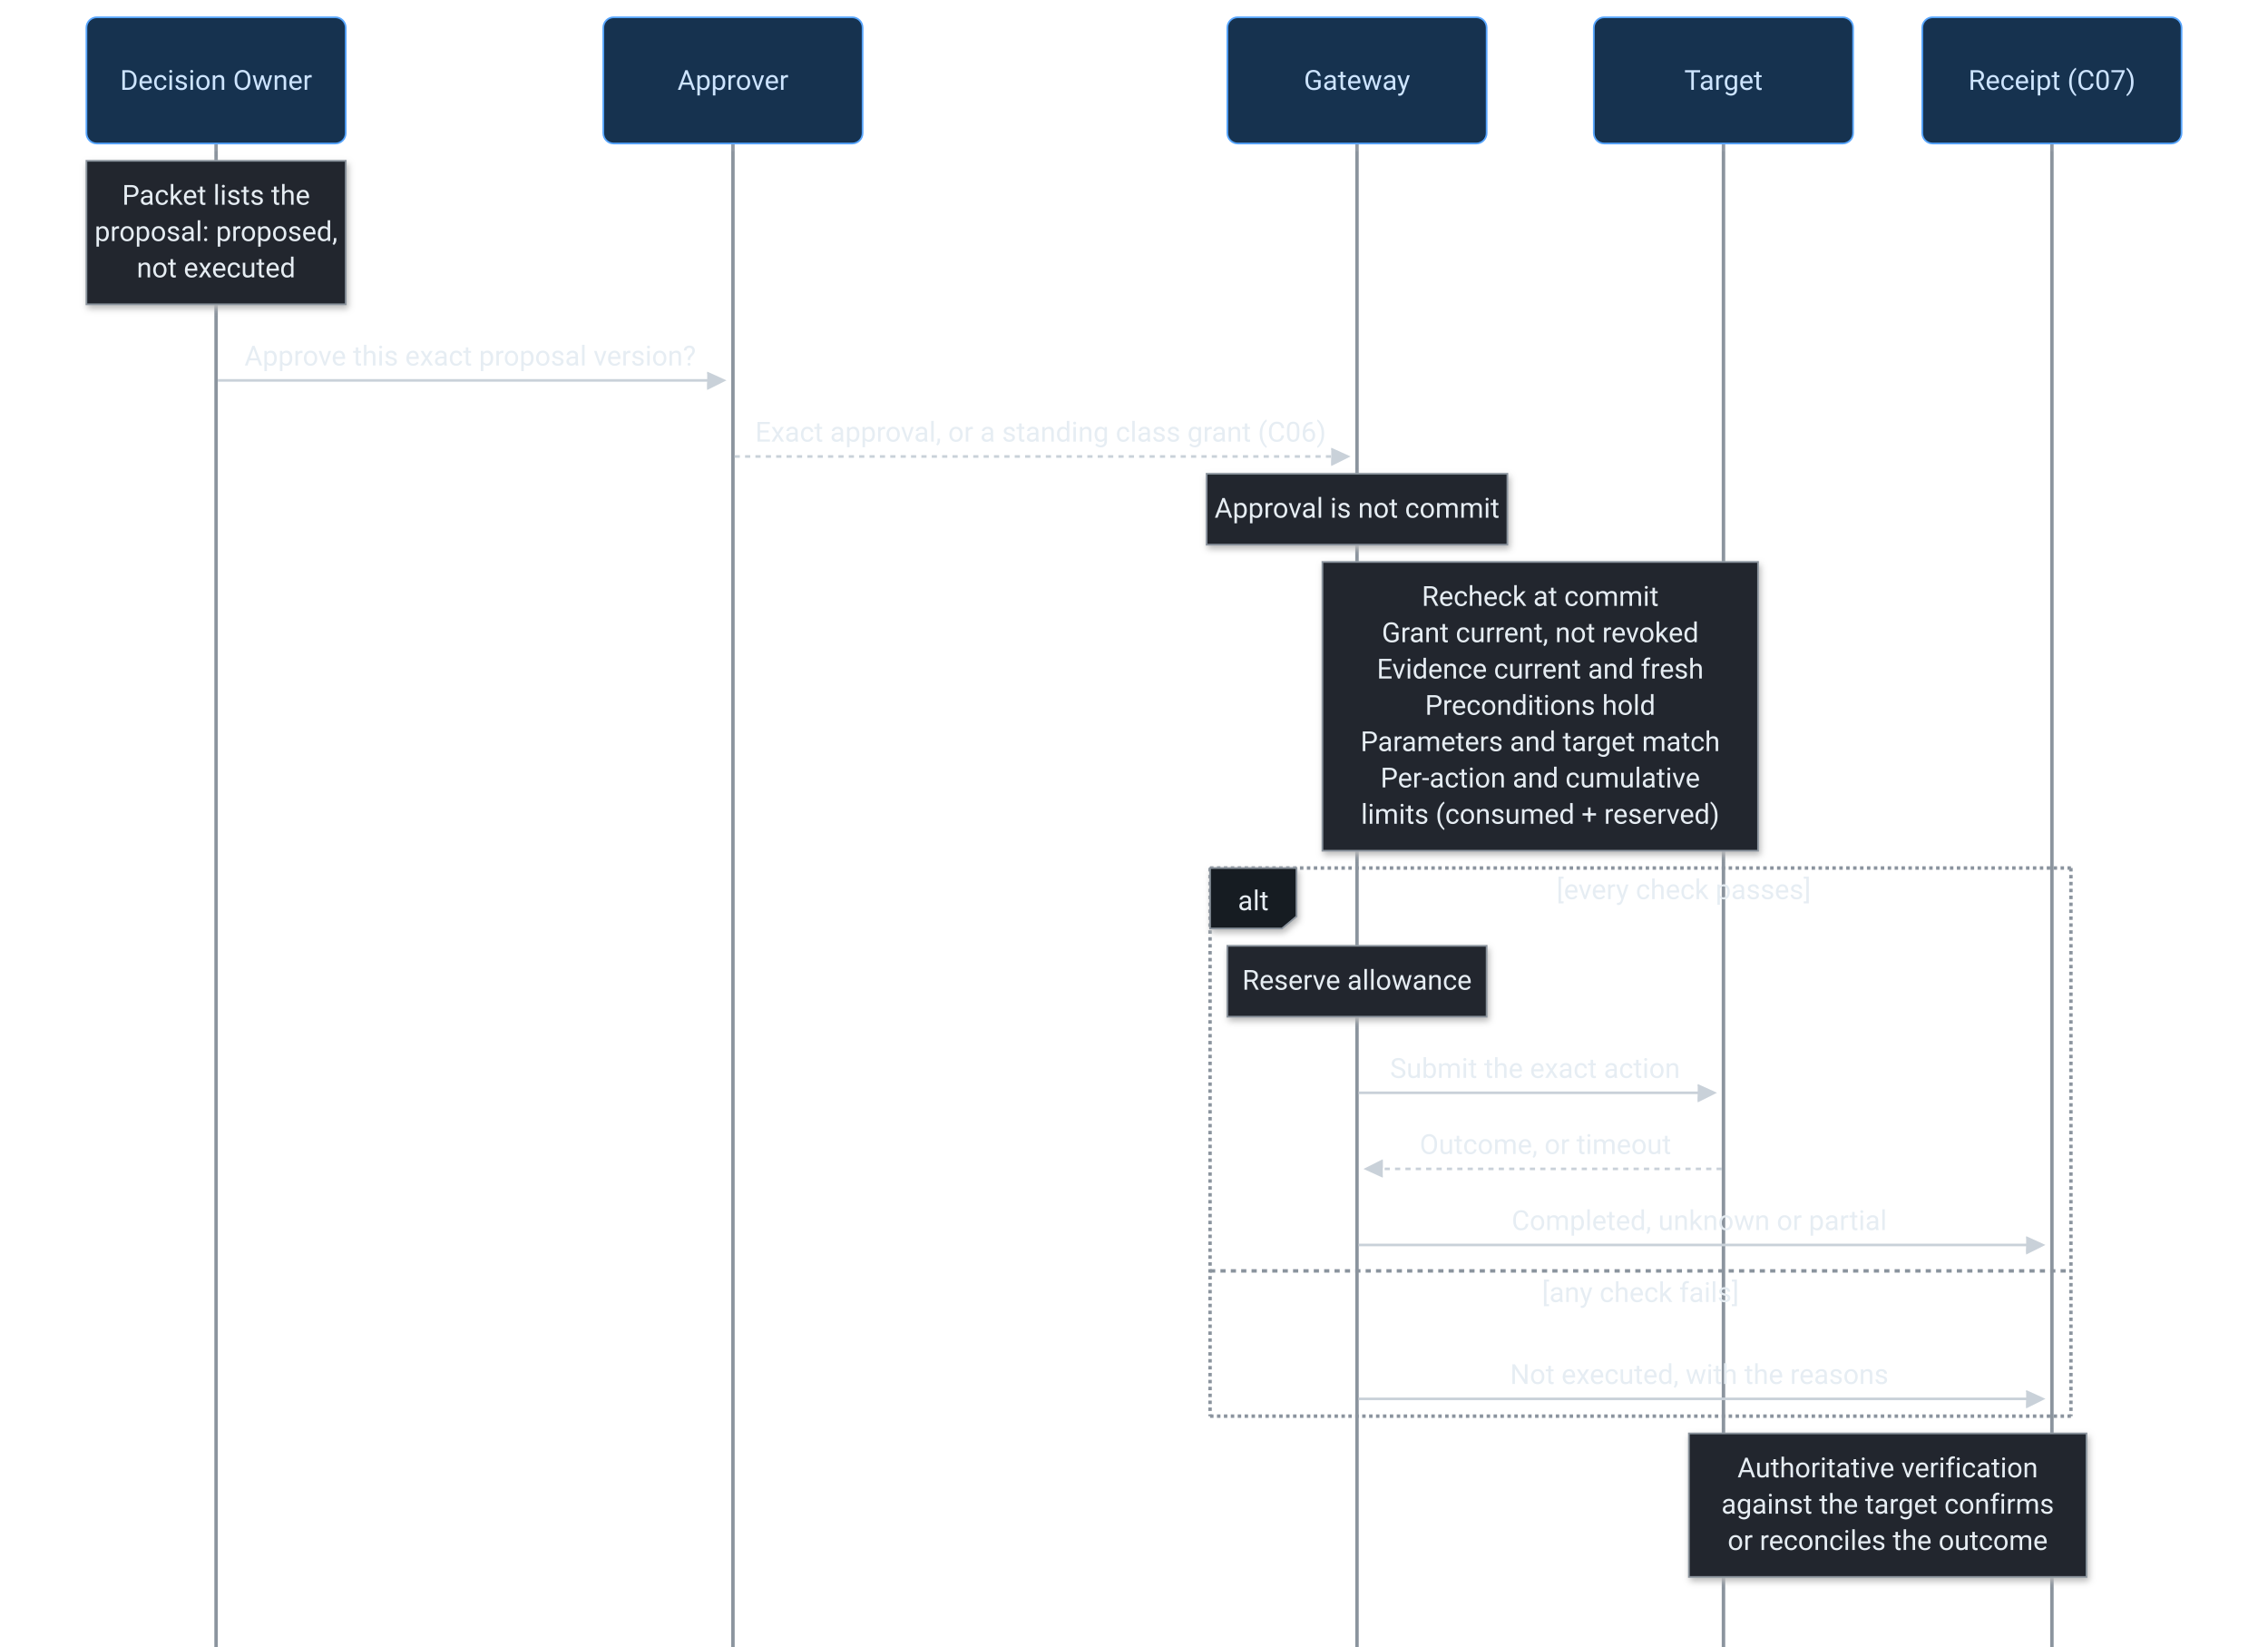
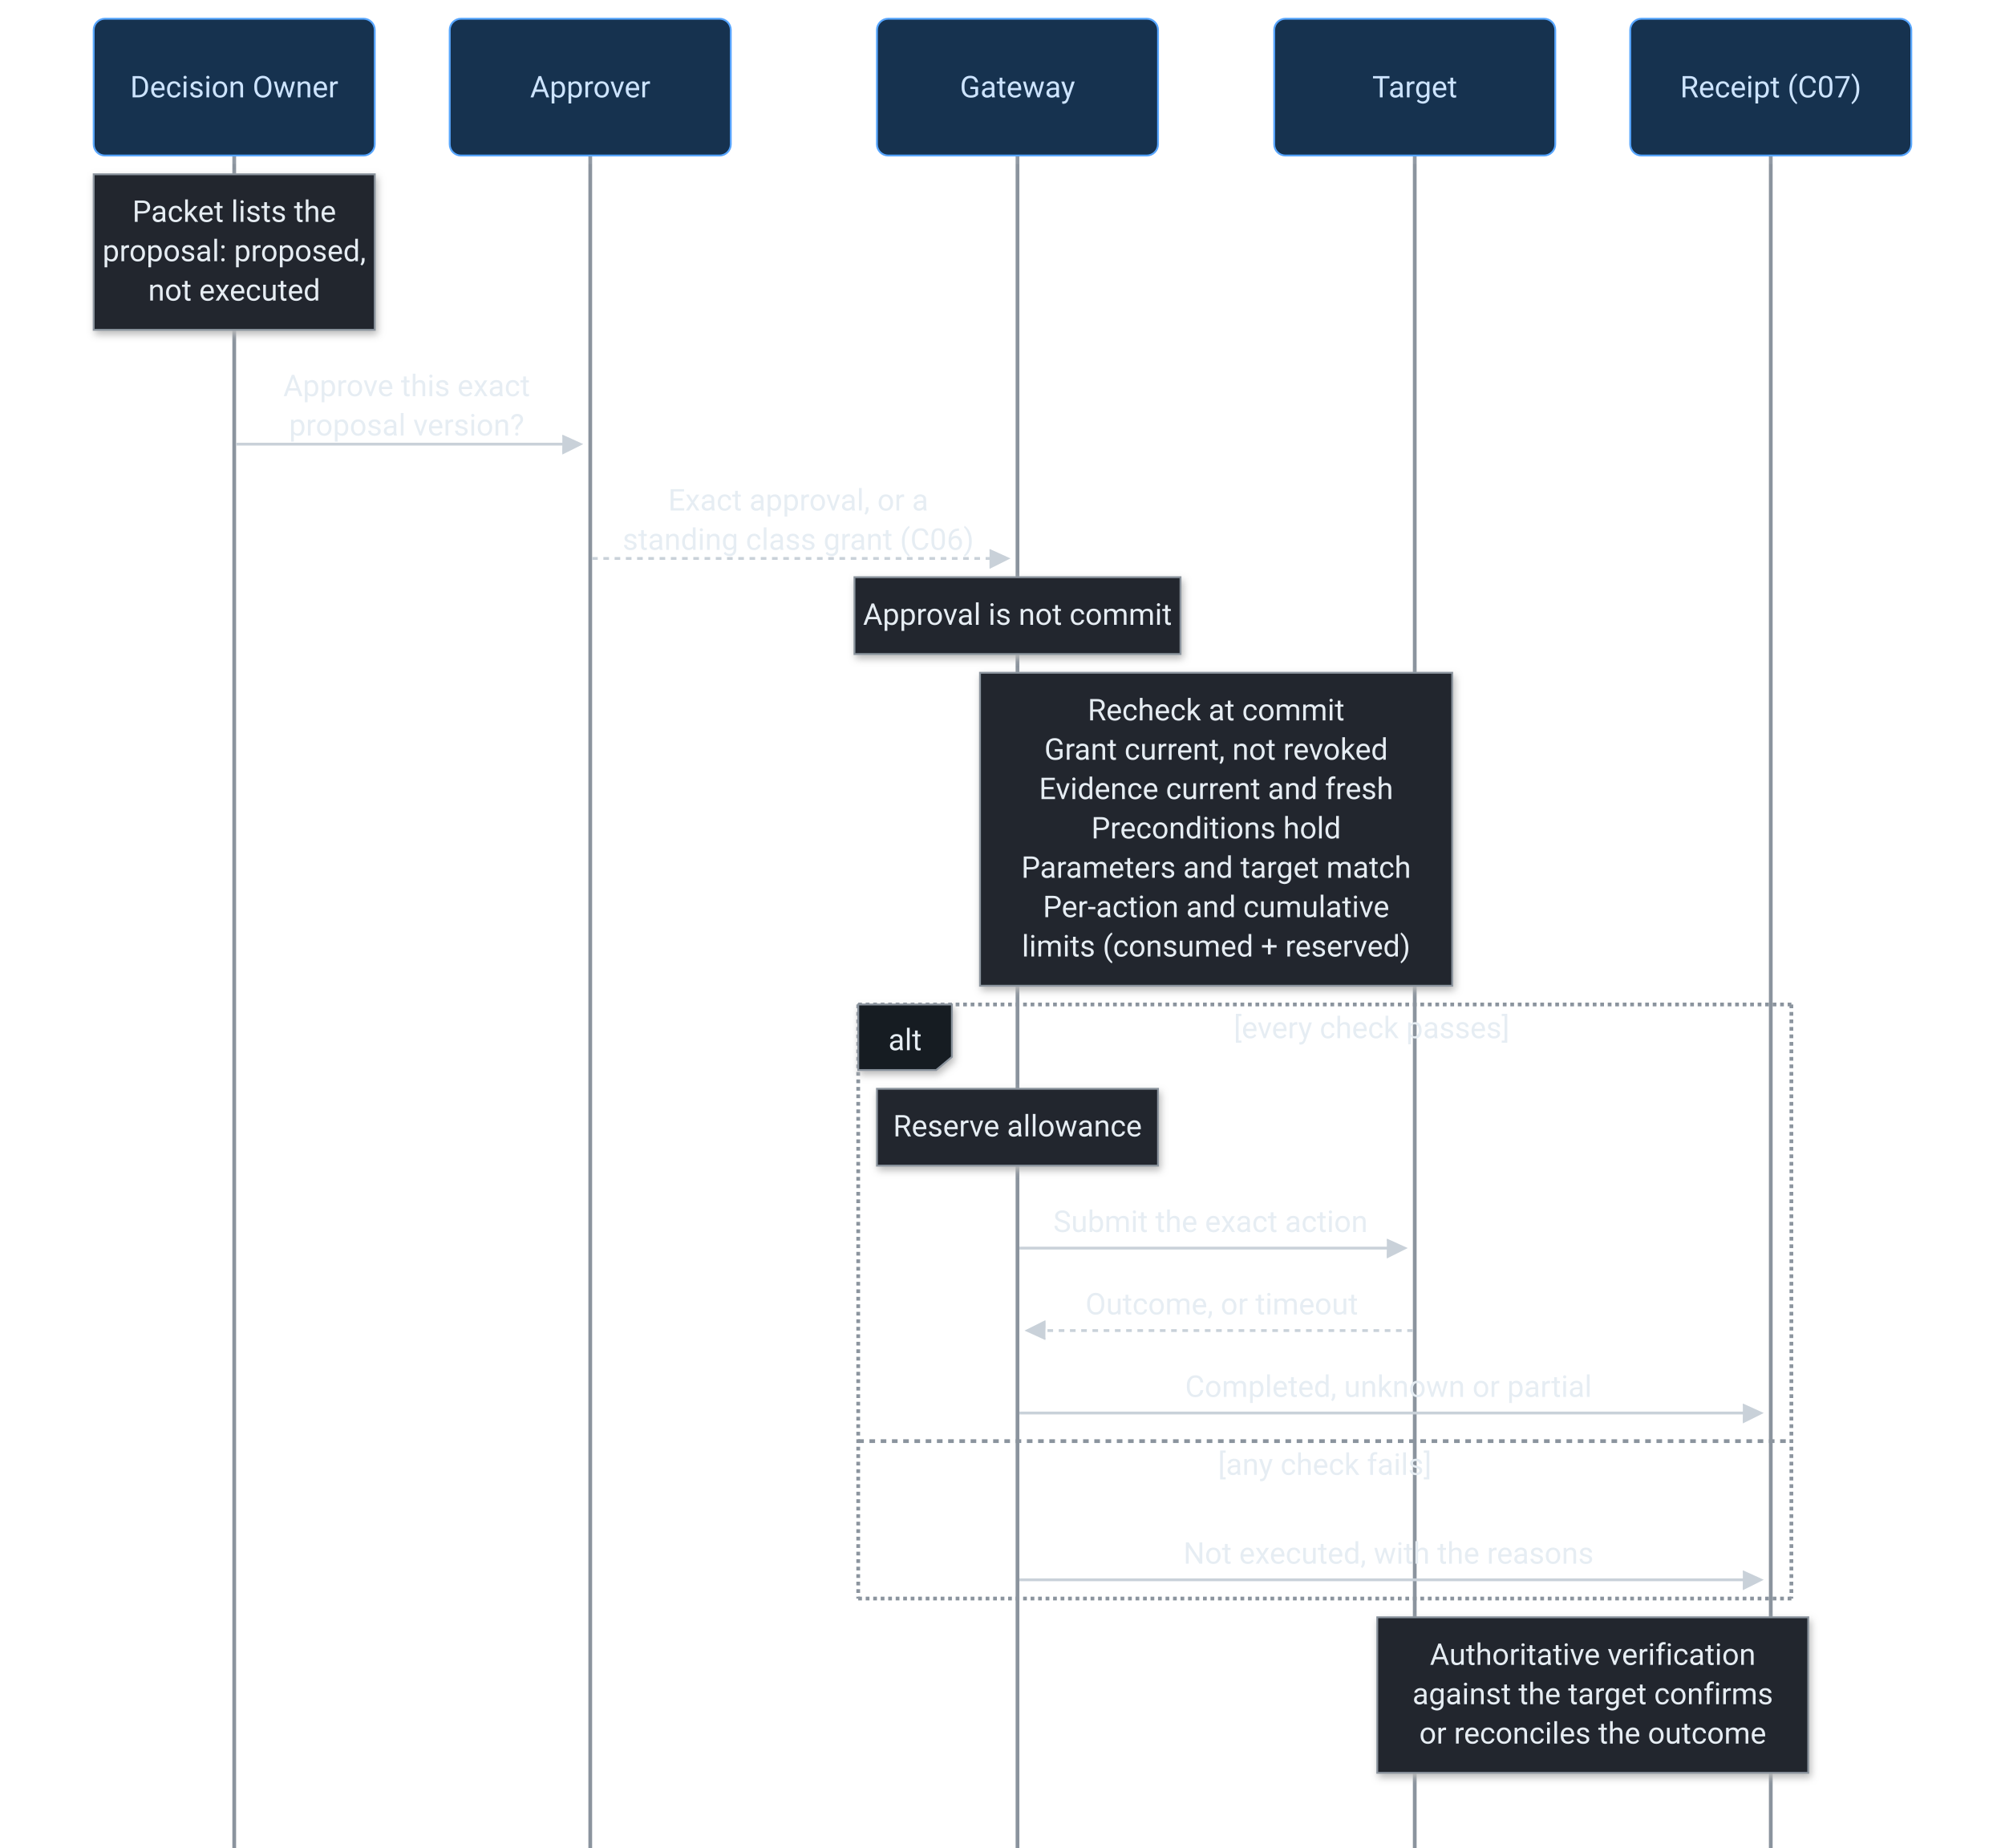
- <svg xmlns="http://www.w3.org/2000/svg" id="my-svg" width="100%" style="max-width: 1312px; background-color: rgb(13, 17, 23);" viewBox="-50 -10 1312 952" role="graphics-document document" aria-roledescription="sequence" aria-describedby="chart-desc-my-svg" aria-labelledby="chart-title-my-svg">
+ <svg xmlns="http://www.w3.org/2000/svg" id="my-svg" width="100%" style="max-width: 1070px; background-color: rgb(13, 17, 23);" viewBox="-50 -10 1070 986" role="graphics-document document" aria-roledescription="sequence" aria-describedby="chart-desc-my-svg" aria-labelledby="chart-title-my-svg">
  <g>
-     <line id="actor4" x1="1137" y1="73" x2="1137" y2="2000" class="actor-line 200" stroke-width="0.5px" stroke="#999" name="X" data-et="life-line" data-id="X" />
+     <line id="actor4" x1="895" y1="73" x2="895" y2="2000" class="actor-line 200" stroke-width="0.5px" stroke="#999" name="X" data-et="life-line" data-id="X" />
    <g id="root-4" data-look="neo" data-et="participant" data-type="participant" data-id="X">
-       <rect x="1062" y="0" fill="#eaeaea" stroke="#666" width="150" height="73" name="X" rx="6" ry="6" class="actor actor-top" data-look="neo" filter="url(#my-svg-drop-shadow)" />
-       <text x="1137" y="36.5" dominant-baseline="central" alignment-baseline="central" class="actor actor-box" style="text-anchor: middle; font-size: 16px; font-weight: 400;">
-         <tspan x="1137" dy="0">Receipt (C07)</tspan>
+       <rect x="820" y="0" fill="#eaeaea" stroke="#666" width="150" height="73" name="X" rx="6" ry="6" class="actor actor-top" data-look="neo" filter="url(#my-svg-drop-shadow)" />
+       <text x="895" y="36.5" dominant-baseline="central" alignment-baseline="central" class="actor actor-box" style="text-anchor: middle; font-size: 16px; font-weight: 400;">
+         <tspan x="895" dy="0">Receipt (C07)</tspan>
      </text>
    </g>
  </g>
  <g>
-     <line id="actor3" x1="947" y1="73" x2="947" y2="2000" class="actor-line 200" stroke-width="0.5px" stroke="#999" name="T" data-et="life-line" data-id="T" />
+     <line id="actor3" x1="705" y1="73" x2="705" y2="2000" class="actor-line 200" stroke-width="0.5px" stroke="#999" name="T" data-et="life-line" data-id="T" />
    <g id="root-3" data-look="neo" data-et="participant" data-type="participant" data-id="T">
-       <rect x="872" y="0" fill="#eaeaea" stroke="#666" width="150" height="73" name="T" rx="6" ry="6" class="actor actor-top" data-look="neo" filter="url(#my-svg-drop-shadow)" />
-       <text x="947" y="36.5" dominant-baseline="central" alignment-baseline="central" class="actor actor-box" style="text-anchor: middle; font-size: 16px; font-weight: 400;">
-         <tspan x="947" dy="0">Target</tspan>
+       <rect x="630" y="0" fill="#eaeaea" stroke="#666" width="150" height="73" name="T" rx="6" ry="6" class="actor actor-top" data-look="neo" filter="url(#my-svg-drop-shadow)" />
+       <text x="705" y="36.5" dominant-baseline="central" alignment-baseline="central" class="actor actor-box" style="text-anchor: middle; font-size: 16px; font-weight: 400;">
+         <tspan x="705" dy="0">Target</tspan>
      </text>
    </g>
  </g>
  <g>
-     <line id="actor2" x1="735" y1="73" x2="735" y2="2000" class="actor-line 200" stroke-width="0.5px" stroke="#999" name="G" data-et="life-line" data-id="G" />
+     <line id="actor2" x1="493" y1="73" x2="493" y2="2000" class="actor-line 200" stroke-width="0.5px" stroke="#999" name="G" data-et="life-line" data-id="G" />
    <g id="root-2" data-look="neo" data-et="participant" data-type="participant" data-id="G">
-       <rect x="660" y="0" fill="#eaeaea" stroke="#666" width="150" height="73" name="G" rx="6" ry="6" class="actor actor-top" data-look="neo" filter="url(#my-svg-drop-shadow)" />
-       <text x="735" y="36.5" dominant-baseline="central" alignment-baseline="central" class="actor actor-box" style="text-anchor: middle; font-size: 16px; font-weight: 400;">
-         <tspan x="735" dy="0">Gateway</tspan>
+       <rect x="418" y="0" fill="#eaeaea" stroke="#666" width="150" height="73" name="G" rx="6" ry="6" class="actor actor-top" data-look="neo" filter="url(#my-svg-drop-shadow)" />
+       <text x="493" y="36.5" dominant-baseline="central" alignment-baseline="central" class="actor actor-box" style="text-anchor: middle; font-size: 16px; font-weight: 400;">
+         <tspan x="493" dy="0">Gateway</tspan>
      </text>
    </g>
  </g>
  <g>
-     <line id="actor1" x1="374" y1="73" x2="374" y2="2000" class="actor-line 200" stroke-width="0.5px" stroke="#999" name="A" data-et="life-line" data-id="A" />
+     <line id="actor1" x1="265" y1="73" x2="265" y2="2000" class="actor-line 200" stroke-width="0.5px" stroke="#999" name="A" data-et="life-line" data-id="A" />
    <g id="root-1" data-look="neo" data-et="participant" data-type="participant" data-id="A">
-       <rect x="299" y="0" fill="#eaeaea" stroke="#666" width="150" height="73" name="A" rx="6" ry="6" class="actor actor-top" data-look="neo" filter="url(#my-svg-drop-shadow)" />
-       <text x="374" y="36.5" dominant-baseline="central" alignment-baseline="central" class="actor actor-box" style="text-anchor: middle; font-size: 16px; font-weight: 400;">
-         <tspan x="374" dy="0">Approver</tspan>
+       <rect x="190" y="0" fill="#eaeaea" stroke="#666" width="150" height="73" name="A" rx="6" ry="6" class="actor actor-top" data-look="neo" filter="url(#my-svg-drop-shadow)" />
+       <text x="265" y="36.5" dominant-baseline="central" alignment-baseline="central" class="actor actor-box" style="text-anchor: middle; font-size: 16px; font-weight: 400;">
+         <tspan x="265" dy="0">Approver</tspan>
      </text>
    </g>
  </g>
  <g>
    <line id="actor0" x1="75" y1="73" x2="75" y2="2000" class="actor-line 200" stroke-width="0.5px" stroke="#999" name="R" data-et="life-line" data-id="R" />
    <g id="root-0" data-look="neo" data-et="participant" data-type="participant" data-id="R">
      <rect x="0" y="0" fill="#eaeaea" stroke="#666" width="150" height="73" name="R" rx="6" ry="6" class="actor actor-top" data-look="neo" filter="url(#my-svg-drop-shadow)" />
      <text x="75" y="36.5" dominant-baseline="central" alignment-baseline="central" class="actor actor-box" style="text-anchor: middle; font-size: 16px; font-weight: 400;">
        <tspan x="75" dy="0">Decision Owner</tspan>
      </text>
    </g>
  </g>
  <style>#my-svg{font-family:-apple-system,'Segoe UI',Roboto,Helvetica,Arial,sans-serif;font-size:16px;fill:#E6EDF3;}@keyframes edge-animation-frame{from{stroke-dashoffset:0;}}@keyframes dash{to{stroke-dashoffset:0;}}#my-svg .edge-animation-slow{stroke-dasharray:9,5!important;stroke-dashoffset:900;animation:dash 50s linear infinite;stroke-linecap:round;}#my-svg .edge-animation-fast{stroke-dasharray:9,5!important;stroke-dashoffset:900;animation:dash 20s linear infinite;stroke-linecap:round;}#my-svg .error-icon{fill:#a44141;}#my-svg .error-text{fill:#ddd;stroke:#ddd;}#my-svg .edge-thickness-normal{stroke-width:1px;}#my-svg .edge-thickness-thick{stroke-width:3.5px;}#my-svg .edge-pattern-solid{stroke-dasharray:0;}#my-svg .edge-thickness-invisible{stroke-width:0;fill:none;}#my-svg .edge-pattern-dashed{stroke-dasharray:3;}#my-svg .edge-pattern-dotted{stroke-dasharray:2;}#my-svg .marker{fill:#8B949E;stroke:#8B949E;}#my-svg .marker.cross{stroke:#8B949E;}#my-svg svg{font-family:-apple-system,'Segoe UI',Roboto,Helvetica,Arial,sans-serif;font-size:16px;}#my-svg p{margin:0;}#my-svg .actor{stroke:#58A6FF;fill:#12304F;stroke-width:1;}#my-svg rect.actor.outer-path[data-look="neo"]{filter:drop-shadow( 1px 2px 2px rgba(185,185,185,1));}#my-svg rect.note[data-look="neo"]{stroke:#8B949E;fill:#21262D;filter:drop-shadow( 1px 2px 2px rgba(185,185,185,1));}#my-svg text.actor&gt;tspan{fill:#CDE4FF;stroke:none;}#my-svg .actor-line{stroke:#8B949E;}#my-svg .innerArc{stroke-width:1.5;stroke-dasharray:none;}#my-svg .messageLine0{stroke-width:1.5;stroke-dasharray:none;stroke:#C9D1D9;}#my-svg .messageLine1{stroke-width:1.5;stroke-dasharray:2,2;stroke:#C9D1D9;}#my-svg [id$="-arrowhead"] path{fill:#C9D1D9;stroke:#C9D1D9;}#my-svg .sequenceNumber{fill:black;}#my-svg [id$="-sequencenumber"]{fill:#C9D1D9;}#my-svg [id$="-crosshead"] path{fill:#C9D1D9;stroke:#C9D1D9;}#my-svg .messageText{fill:#E6EDF3;stroke:none;}#my-svg .labelBox{stroke:#8B949E;fill:#161B22;filter:drop-shadow( 1px 2px 2px rgba(185,185,185,1));}#my-svg .labelText,#my-svg .labelText&gt;tspan{fill:#E6EDF3;stroke:none;}#my-svg .loopText,#my-svg .loopText&gt;tspan{fill:#E6EDF3;stroke:none;}#my-svg .sectionTitle,#my-svg .sectionTitle&gt;tspan{fill:#E6EDF3;stroke:none;}#my-svg .loopLine{stroke-width:2px;stroke-dasharray:2,2;stroke:#8B949E;fill:#8B949E;}#my-svg .note{stroke:#8B949E;fill:#21262D;}#my-svg .noteText,#my-svg .noteText&gt;tspan{fill:#E6EDF3;stroke:none;}#my-svg .activation0{fill:hsl(180, 1.587%, 28.353%);stroke:#ccc;}#my-svg .activation1{fill:hsl(180, 1.587%, 28.353%);stroke:#ccc;}#my-svg .activation2{fill:hsl(180, 1.587%, 28.353%);stroke:#ccc;}#my-svg .actorPopupMenu{position:absolute;}#my-svg .actorPopupMenuPanel{position:absolute;fill:#12304F;box-shadow:0px 8px 16px 0px rgba(0,0,0,0.2);filter:drop-shadow(3px 5px 2px rgb(0 0 0 / 0.4));}#my-svg .actor-man circle,#my-svg line{fill:#12304F;stroke-width:2px;}#my-svg g rect.rect{filter:drop-shadow( 1px 2px 2px rgba(185,185,185,1));stroke:#ccc;}#my-svg .node .neo-node{stroke:#ccc;}#my-svg [data-look="neo"].node rect,#my-svg [data-look="neo"].cluster rect,#my-svg [data-look="neo"].node polygon{stroke:url(#my-svg-gradient);filter:drop-shadow( 1px 2px 2px rgba(185,185,185,1));}#my-svg [data-look="neo"].swimlane.cluster rect{filter:none;}#my-svg [data-look="neo"].node path{stroke:url(#my-svg-gradient);stroke-width:1px;}#my-svg [data-look="neo"].node .outer-path{filter:drop-shadow( 1px 2px 2px rgba(185,185,185,1));}#my-svg [data-look="neo"].node .neo-line path{stroke:#ccc;filter:none;}#my-svg [data-look="neo"].node circle{stroke:url(#my-svg-gradient);filter:drop-shadow( 1px 2px 2px rgba(185,185,185,1));}#my-svg [data-look="neo"].node circle .state-start{fill:#000000;}#my-svg [data-look="neo"].icon-shape .icon{fill:url(#my-svg-gradient);filter:drop-shadow( 1px 2px 2px rgba(185,185,185,1));}#my-svg [data-look="neo"].icon-shape .icon-neo path{stroke:url(#my-svg-gradient);filter:drop-shadow( 1px 2px 2px rgba(185,185,185,1));}#my-svg :root{--mermaid-font-family:"trebuchet ms",verdana,arial,sans-serif;}</style>
  <g />
  <defs>
    <symbol id="my-svg-computer" width="24" height="24">
      <path transform="scale(.5)" d="M2 2v13h20v-13h-20zm18 11h-16v-9h16v9zm-10.228 6l.466-1h3.524l.467 1h-4.457zm14.228 3h-24l2-6h2.104l-1.33 4h18.45l-1.297-4h2.073l2 6zm-5-10h-14v-7h14v7z" />
    </symbol>
  </defs>
  <defs>
    <symbol id="my-svg-database" fill-rule="evenodd" clip-rule="evenodd">
      <path transform="scale(.5)" d="M12.258.001l.256.004.255.005.253.008.251.01.249.012.247.015.246.016.242.019.241.02.239.023.236.024.233.027.231.028.229.031.225.032.223.034.22.036.217.038.214.04.211.041.208.043.205.045.201.046.198.048.194.05.191.051.187.053.183.054.18.056.175.057.172.059.168.06.163.061.16.063.155.064.15.066.074.033.073.033.071.034.07.034.069.035.068.035.067.035.066.035.064.036.064.036.062.036.06.036.06.037.058.037.058.037.055.038.055.038.053.038.052.038.051.039.05.039.048.039.047.039.045.04.044.04.043.04.041.04.04.041.039.041.037.041.036.041.034.041.033.042.032.042.03.042.029.042.027.042.026.043.024.043.023.043.021.043.02.043.018.044.017.043.015.044.013.044.012.044.011.045.009.044.007.045.006.045.004.045.002.045.001.045v17l-.001.045-.002.045-.004.045-.006.045-.007.045-.009.044-.011.045-.012.044-.013.044-.015.044-.017.043-.018.044-.02.043-.021.043-.023.043-.024.043-.026.043-.027.042-.029.042-.03.042-.032.042-.033.042-.034.041-.036.041-.037.041-.039.041-.04.041-.041.04-.043.04-.044.04-.045.04-.047.039-.048.039-.05.039-.051.039-.052.038-.053.038-.055.038-.055.038-.058.037-.058.037-.06.037-.06.036-.062.036-.064.036-.064.036-.066.035-.067.035-.068.035-.069.035-.07.034-.071.034-.073.033-.074.033-.15.066-.155.064-.16.063-.163.061-.168.06-.172.059-.175.057-.18.056-.183.054-.187.053-.191.051-.194.05-.198.048-.201.046-.205.045-.208.043-.211.041-.214.04-.217.038-.22.036-.223.034-.225.032-.229.031-.231.028-.233.027-.236.024-.239.023-.241.02-.242.019-.246.016-.247.015-.249.012-.251.01-.253.008-.255.005-.256.004-.258.001-.258-.001-.256-.004-.255-.005-.253-.008-.251-.01-.249-.012-.247-.015-.245-.016-.243-.019-.241-.02-.238-.023-.236-.024-.234-.027-.231-.028-.228-.031-.226-.032-.223-.034-.22-.036-.217-.038-.214-.04-.211-.041-.208-.043-.204-.045-.201-.046-.198-.048-.195-.05-.19-.051-.187-.053-.184-.054-.179-.056-.176-.057-.172-.059-.167-.06-.164-.061-.159-.063-.155-.064-.151-.066-.074-.033-.072-.033-.072-.034-.07-.034-.069-.035-.068-.035-.067-.035-.066-.035-.064-.036-.063-.036-.062-.036-.061-.036-.06-.037-.058-.037-.057-.037-.056-.038-.055-.038-.053-.038-.052-.038-.051-.039-.049-.039-.049-.039-.046-.039-.046-.04-.044-.04-.043-.04-.041-.04-.04-.041-.039-.041-.037-.041-.036-.041-.034-.041-.033-.042-.032-.042-.03-.042-.029-.042-.027-.042-.026-.043-.024-.043-.023-.043-.021-.043-.02-.043-.018-.044-.017-.043-.015-.044-.013-.044-.012-.044-.011-.045-.009-.044-.007-.045-.006-.045-.004-.045-.002-.045-.001-.045v-17l.001-.045.002-.045.004-.045.006-.045.007-.045.009-.044.011-.045.012-.044.013-.044.015-.044.017-.043.018-.044.02-.043.021-.043.023-.043.024-.043.026-.043.027-.042.029-.042.03-.042.032-.042.033-.042.034-.041.036-.041.037-.041.039-.041.04-.041.041-.04.043-.04.044-.04.046-.04.046-.039.049-.039.049-.039.051-.039.052-.038.053-.038.055-.038.056-.038.057-.037.058-.037.06-.037.061-.036.062-.036.063-.036.064-.036.066-.035.067-.035.068-.035.069-.035.07-.034.072-.034.072-.033.074-.033.151-.066.155-.064.159-.063.164-.061.167-.06.172-.059.176-.057.179-.056.184-.054.187-.053.19-.051.195-.05.198-.048.201-.046.204-.045.208-.043.211-.041.214-.04.217-.038.22-.036.223-.034.226-.032.228-.031.231-.028.234-.027.236-.024.238-.023.241-.02.243-.019.245-.016.247-.015.249-.012.251-.01.253-.008.255-.005.256-.004.258-.001.258.001zm-9.258 20.499v.01l.001.021.003.021.004.022.005.021.006.022.007.022.009.023.01.022.011.023.012.023.013.023.015.023.016.024.017.023.018.024.019.024.021.024.022.025.023.024.024.025.052.049.056.05.061.051.066.051.07.051.075.051.079.052.084.052.088.052.092.052.097.052.102.051.105.052.11.052.114.051.119.051.123.051.127.05.131.05.135.05.139.048.144.049.147.047.152.047.155.047.16.045.163.045.167.043.171.043.176.041.178.041.183.039.187.039.19.037.194.035.197.035.202.033.204.031.209.03.212.029.216.027.219.025.222.024.226.021.23.02.233.018.236.016.24.015.243.012.246.01.249.008.253.005.256.004.259.001.26-.001.257-.004.254-.005.25-.008.247-.011.244-.012.241-.014.237-.016.233-.018.231-.021.226-.021.224-.024.22-.026.216-.027.212-.028.21-.031.205-.031.202-.034.198-.034.194-.036.191-.037.187-.039.183-.04.179-.04.175-.042.172-.043.168-.044.163-.045.16-.046.155-.046.152-.047.148-.048.143-.049.139-.049.136-.05.131-.05.126-.05.123-.051.118-.052.114-.051.11-.052.106-.052.101-.052.096-.052.092-.052.088-.053.083-.051.079-.052.074-.052.07-.051.065-.051.06-.051.056-.05.051-.05.023-.024.023-.025.021-.024.02-.024.019-.024.018-.024.017-.024.015-.023.014-.024.013-.023.012-.023.01-.023.01-.022.008-.022.006-.022.006-.022.004-.022.004-.021.001-.021.001-.021v-4.127l-.077.055-.08.053-.083.054-.085.053-.087.052-.09.052-.093.051-.095.05-.097.05-.1.049-.102.049-.105.048-.106.047-.109.047-.111.046-.114.045-.115.045-.118.044-.12.043-.122.042-.124.042-.126.041-.128.04-.13.04-.132.038-.134.038-.135.037-.138.037-.139.035-.142.035-.143.034-.144.033-.147.032-.148.031-.15.03-.151.03-.153.029-.154.027-.156.027-.158.026-.159.025-.161.024-.162.023-.163.022-.165.021-.166.02-.167.019-.169.018-.169.017-.171.016-.173.015-.173.014-.175.013-.175.012-.177.011-.178.01-.179.008-.179.008-.181.006-.182.005-.182.004-.184.003-.184.002h-.37l-.184-.002-.184-.003-.182-.004-.182-.005-.181-.006-.179-.008-.179-.008-.178-.01-.176-.011-.176-.012-.175-.013-.173-.014-.172-.015-.171-.016-.17-.017-.169-.018-.167-.019-.166-.02-.165-.021-.163-.022-.162-.023-.161-.024-.159-.025-.157-.026-.156-.027-.155-.027-.153-.029-.151-.03-.15-.03-.148-.031-.146-.032-.145-.033-.143-.034-.141-.035-.14-.035-.137-.037-.136-.037-.134-.038-.132-.038-.13-.04-.128-.04-.126-.041-.124-.042-.122-.042-.12-.044-.117-.043-.116-.045-.113-.045-.112-.046-.109-.047-.106-.047-.105-.048-.102-.049-.1-.049-.097-.05-.095-.05-.093-.052-.09-.051-.087-.052-.085-.053-.083-.054-.08-.054-.077-.054v4.127zm0-5.654v.011l.001.021.003.021.004.021.005.022.006.022.007.022.009.022.01.022.011.023.012.023.013.023.015.024.016.023.017.024.018.024.019.024.021.024.022.024.023.025.024.024.052.05.056.05.061.05.066.051.07.051.075.052.079.051.084.052.088.052.092.052.097.052.102.052.105.052.11.051.114.051.119.052.123.05.127.051.131.05.135.049.139.049.144.048.147.048.152.047.155.046.16.045.163.045.167.044.171.042.176.042.178.04.183.04.187.038.19.037.194.036.197.034.202.033.204.032.209.03.212.028.216.027.219.025.222.024.226.022.23.02.233.018.236.016.24.014.243.012.246.01.249.008.253.006.256.003.259.001.26-.001.257-.003.254-.006.25-.008.247-.01.244-.012.241-.015.237-.016.233-.018.231-.02.226-.022.224-.024.22-.025.216-.027.212-.029.21-.03.205-.032.202-.033.198-.035.194-.036.191-.037.187-.039.183-.039.179-.041.175-.042.172-.043.168-.044.163-.045.16-.045.155-.047.152-.047.148-.048.143-.048.139-.05.136-.049.131-.05.126-.051.123-.051.118-.051.114-.052.11-.052.106-.052.101-.052.096-.052.092-.052.088-.052.083-.052.079-.052.074-.051.07-.052.065-.051.06-.05.056-.051.051-.049.023-.025.023-.024.021-.025.02-.024.019-.024.018-.024.017-.024.015-.023.014-.023.013-.024.012-.022.01-.023.01-.023.008-.022.006-.022.006-.022.004-.021.004-.022.001-.021.001-.021v-4.139l-.077.054-.08.054-.083.054-.085.052-.087.053-.09.051-.093.051-.095.051-.097.05-.1.049-.102.049-.105.048-.106.047-.109.047-.111.046-.114.045-.115.044-.118.044-.12.044-.122.042-.124.042-.126.041-.128.04-.13.039-.132.039-.134.038-.135.037-.138.036-.139.036-.142.035-.143.033-.144.033-.147.033-.148.031-.15.03-.151.03-.153.028-.154.028-.156.027-.158.026-.159.025-.161.024-.162.023-.163.022-.165.021-.166.02-.167.019-.169.018-.169.017-.171.016-.173.015-.173.014-.175.013-.175.012-.177.011-.178.009-.179.009-.179.007-.181.007-.182.005-.182.004-.184.003-.184.002h-.37l-.184-.002-.184-.003-.182-.004-.182-.005-.181-.007-.179-.007-.179-.009-.178-.009-.176-.011-.176-.012-.175-.013-.173-.014-.172-.015-.171-.016-.17-.017-.169-.018-.167-.019-.166-.02-.165-.021-.163-.022-.162-.023-.161-.024-.159-.025-.157-.026-.156-.027-.155-.028-.153-.028-.151-.03-.15-.03-.148-.031-.146-.033-.145-.033-.143-.033-.141-.035-.14-.036-.137-.036-.136-.037-.134-.038-.132-.039-.13-.039-.128-.04-.126-.041-.124-.042-.122-.043-.12-.043-.117-.044-.116-.044-.113-.046-.112-.046-.109-.046-.106-.047-.105-.048-.102-.049-.1-.049-.097-.05-.095-.051-.093-.051-.09-.051-.087-.053-.085-.052-.083-.054-.08-.054-.077-.054v4.139zm0-5.666v.011l.001.02.003.022.004.021.005.022.006.021.007.022.009.023.01.022.011.023.012.023.013.023.015.023.016.024.017.024.018.023.019.024.021.025.022.024.023.024.024.025.052.05.056.05.061.05.066.051.07.051.075.052.079.051.084.052.088.052.092.052.097.052.102.052.105.051.11.052.114.051.119.051.123.051.127.05.131.05.135.05.139.049.144.048.147.048.152.047.155.046.16.045.163.045.167.043.171.043.176.042.178.04.183.04.187.038.19.037.194.036.197.034.202.033.204.032.209.03.212.028.216.027.219.025.222.024.226.021.23.02.233.018.236.017.24.014.243.012.246.01.249.008.253.006.256.003.259.001.26-.001.257-.003.254-.006.25-.008.247-.01.244-.013.241-.014.237-.016.233-.018.231-.02.226-.022.224-.024.22-.025.216-.027.212-.029.21-.03.205-.032.202-.033.198-.035.194-.036.191-.037.187-.039.183-.039.179-.041.175-.042.172-.043.168-.044.163-.045.16-.045.155-.047.152-.047.148-.048.143-.049.139-.049.136-.049.131-.051.126-.05.123-.051.118-.052.114-.051.11-.052.106-.052.101-.052.096-.052.092-.052.088-.052.083-.052.079-.052.074-.052.07-.051.065-.051.06-.051.056-.05.051-.049.023-.025.023-.025.021-.024.02-.024.019-.024.018-.024.017-.024.015-.023.014-.024.013-.023.012-.023.01-.022.01-.023.008-.022.006-.022.006-.022.004-.022.004-.021.001-.021.001-.021v-4.153l-.077.054-.08.054-.083.053-.085.053-.087.053-.09.051-.093.051-.095.051-.097.05-.1.049-.102.048-.105.048-.106.048-.109.046-.111.046-.114.046-.115.044-.118.044-.12.043-.122.043-.124.042-.126.041-.128.04-.13.039-.132.039-.134.038-.135.037-.138.036-.139.036-.142.034-.143.034-.144.033-.147.032-.148.032-.15.03-.151.03-.153.028-.154.028-.156.027-.158.026-.159.024-.161.024-.162.023-.163.023-.165.021-.166.02-.167.019-.169.018-.169.017-.171.016-.173.015-.173.014-.175.013-.175.012-.177.01-.178.01-.179.009-.179.007-.181.006-.182.006-.182.004-.184.003-.184.001-.185.001-.185-.001-.184-.001-.184-.003-.182-.004-.182-.006-.181-.006-.179-.007-.179-.009-.178-.01-.176-.01-.176-.012-.175-.013-.173-.014-.172-.015-.171-.016-.17-.017-.169-.018-.167-.019-.166-.02-.165-.021-.163-.023-.162-.023-.161-.024-.159-.024-.157-.026-.156-.027-.155-.028-.153-.028-.151-.03-.15-.03-.148-.032-.146-.032-.145-.033-.143-.034-.141-.034-.14-.036-.137-.036-.136-.037-.134-.038-.132-.039-.13-.039-.128-.041-.126-.041-.124-.041-.122-.043-.12-.043-.117-.044-.116-.044-.113-.046-.112-.046-.109-.046-.106-.048-.105-.048-.102-.048-.1-.05-.097-.049-.095-.051-.093-.051-.09-.052-.087-.052-.085-.053-.083-.053-.08-.054-.077-.054v4.153zm8.74-8.179l-.257.004-.254.005-.25.008-.247.011-.244.012-.241.014-.237.016-.233.018-.231.021-.226.022-.224.023-.22.026-.216.027-.212.028-.21.031-.205.032-.202.033-.198.034-.194.036-.191.038-.187.038-.183.04-.179.041-.175.042-.172.043-.168.043-.163.045-.16.046-.155.046-.152.048-.148.048-.143.048-.139.049-.136.05-.131.05-.126.051-.123.051-.118.051-.114.052-.11.052-.106.052-.101.052-.096.052-.092.052-.088.052-.083.052-.079.052-.074.051-.07.052-.065.051-.06.05-.056.05-.051.05-.023.025-.023.024-.021.024-.02.025-.019.024-.018.024-.017.023-.015.024-.014.023-.013.023-.012.023-.01.023-.01.022-.008.022-.006.023-.006.021-.004.022-.004.021-.001.021-.001.021.001.021.001.021.004.021.004.022.006.021.006.023.008.022.01.022.01.023.012.023.013.023.014.023.015.024.017.023.018.024.019.024.02.025.021.024.023.024.023.025.051.05.056.05.06.05.065.051.07.052.074.051.079.052.083.052.088.052.092.052.096.052.101.052.106.052.11.052.114.052.118.051.123.051.126.051.131.05.136.05.139.049.143.048.148.048.152.048.155.046.16.046.163.045.168.043.172.043.175.042.179.041.183.04.187.038.191.038.194.036.198.034.202.033.205.032.21.031.212.028.216.027.22.026.224.023.226.022.231.021.233.018.237.016.241.014.244.012.247.011.25.008.254.005.257.004.26.001.26-.001.257-.004.254-.005.25-.008.247-.011.244-.012.241-.014.237-.016.233-.018.231-.021.226-.022.224-.023.22-.026.216-.027.212-.028.21-.031.205-.032.202-.033.198-.034.194-.036.191-.038.187-.038.183-.04.179-.041.175-.042.172-.043.168-.043.163-.045.16-.046.155-.046.152-.048.148-.048.143-.048.139-.049.136-.05.131-.05.126-.051.123-.051.118-.051.114-.052.11-.052.106-.052.101-.052.096-.052.092-.052.088-.052.083-.052.079-.052.074-.051.07-.052.065-.051.06-.05.056-.05.051-.05.023-.025.023-.024.021-.024.02-.025.019-.024.018-.024.017-.023.015-.024.014-.023.013-.023.012-.023.01-.023.01-.022.008-.022.006-.023.006-.021.004-.022.004-.021.001-.021.001-.021-.001-.021-.001-.021-.004-.021-.004-.022-.006-.021-.006-.023-.008-.022-.01-.022-.01-.023-.012-.023-.013-.023-.014-.023-.015-.024-.017-.023-.018-.024-.019-.024-.02-.025-.021-.024-.023-.024-.023-.025-.051-.05-.056-.05-.06-.05-.065-.051-.07-.052-.074-.051-.079-.052-.083-.052-.088-.052-.092-.052-.096-.052-.101-.052-.106-.052-.11-.052-.114-.052-.118-.051-.123-.051-.126-.051-.131-.05-.136-.05-.139-.049-.143-.048-.148-.048-.152-.048-.155-.046-.16-.046-.163-.045-.168-.043-.172-.043-.175-.042-.179-.041-.183-.04-.187-.038-.191-.038-.194-.036-.198-.034-.202-.033-.205-.032-.21-.031-.212-.028-.216-.027-.22-.026-.224-.023-.226-.022-.231-.021-.233-.018-.237-.016-.241-.014-.244-.012-.247-.011-.25-.008-.254-.005-.257-.004-.26-.001-.26.001z" />
    </symbol>
  </defs>
  <defs>
    <symbol id="my-svg-clock" width="24" height="24">
      <path transform="scale(.5)" d="M12 2c5.514 0 10 4.486 10 10s-4.486 10-10 10-10-4.486-10-10 4.486-10 10-10zm0-2c-6.627 0-12 5.373-12 12s5.373 12 12 12 12-5.373 12-12-5.373-12-12-12zm5.848 12.459c.202.038.202.333.001.372-1.907.361-6.045 1.111-6.547 1.111-.719 0-1.301-.582-1.301-1.301 0-.512.77-5.447 1.125-7.445.034-.192.312-.181.343.014l.985 6.238 5.394 1.011z" />
    </symbol>
  </defs>
  <defs>
    <marker id="my-svg-arrowhead" refX="7.9" refY="5" markerUnits="userSpaceOnUse" markerWidth="12" markerHeight="12" orient="auto-start-reverse">
      <path d="M -1 0 L 10 5 L 0 10 z" />
    </marker>
  </defs>
  <defs>
    <marker id="my-svg-crosshead" markerWidth="15" markerHeight="8" orient="auto" refX="4" refY="4.5">
      <path fill="none" stroke="#000000" stroke-width="1pt" d="M 1,2 L 6,7 M 6,2 L 1,7" style="stroke-dasharray: 0, 0;" />
    </marker>
  </defs>
  <defs>
    <marker id="my-svg-filled-head" refX="15.5" refY="7" markerWidth="20" markerHeight="28" orient="auto">
      <path d="M 18,7 L9,13 L14,7 L9,1 Z" />
    </marker>
  </defs>
  <defs>
    <marker id="my-svg-sequencenumber" refX="15" refY="15" markerWidth="60" markerHeight="40" orient="auto">
      <circle cx="15" cy="15" r="6" />
    </marker>
  </defs>
  <defs>
    <marker id="my-svg-solidTopArrowHead" refX="7.9" refY="7.25" markerUnits="userSpaceOnUse" markerWidth="12" markerHeight="12" orient="auto-start-reverse">
      <path d="M 0 0 L 10 8 L 0 8 z" />
    </marker>
  </defs>
  <defs>
    <marker id="my-svg-solidBottomArrowHead" refX="7.9" refY="0.75" markerUnits="userSpaceOnUse" markerWidth="12" markerHeight="12" orient="auto-start-reverse">
      <path d="M 0 0 L 10 0 L 0 8 z" />
    </marker>
  </defs>
  <defs>
    <marker id="my-svg-stickTopArrowHead" refX="7.5" refY="7" markerUnits="userSpaceOnUse" markerWidth="12" markerHeight="12" orient="auto-start-reverse">
      <path d="M 0 0 L 7 7" stroke="black" stroke-width="1.5" fill="none" />
    </marker>
  </defs>
  <defs>
    <marker id="my-svg-stickBottomArrowHead" refX="7.5" refY="0" markerUnits="userSpaceOnUse" markerWidth="12" markerHeight="12" orient="auto-start-reverse">
      <path d="M 0 7 L 7 0" stroke="black" stroke-width="1.5" fill="none" />
    </marker>
  </defs>
  <defs>
    <filter id="my-svg-drop-shadow" height="130%" width="130%">
      <feDropShadow dx="4" dy="4" stdDeviation="0" flood-opacity="0.06" flood-color="#FFFFFF" />
    </filter>
  </defs>
  <g data-et="note" data-id="i0">
    <rect x="0" y="83" fill="#EDF2AE" stroke="#666" width="150" height="83" class="note" data-look="neo" />
    <text x="75" y="88" text-anchor="middle" dominant-baseline="middle" alignment-baseline="middle" class="noteText" dy="1em" style="font-size: 16px; font-weight: 400;">
      <tspan x="75">Packet lists the</tspan>
    </text>
    <text x="75" y="109" text-anchor="middle" dominant-baseline="middle" alignment-baseline="middle" class="noteText" dy="1em" style="font-size: 16px; font-weight: 400;">
      <tspan x="75">proposal: proposed,</tspan>
    </text>
    <text x="75" y="130" text-anchor="middle" dominant-baseline="middle" alignment-baseline="middle" class="noteText" dy="1em" style="font-size: 16px; font-weight: 400;">
      <tspan x="75">not executed</tspan>
    </text>
  </g>
  <g data-et="note" data-id="i3">
-     <rect x="648" y="264" fill="#EDF2AE" stroke="#666" width="174" height="41" class="note" data-look="neo" />
-     <text x="735" y="269" text-anchor="middle" dominant-baseline="middle" alignment-baseline="middle" class="noteText" dy="1em" style="font-size: 16px; font-weight: 400;">
-       <tspan x="735">Approval is not commit</tspan>
+     <rect x="406" y="298" fill="#EDF2AE" stroke="#666" width="174" height="41" class="note" data-look="neo" />
+     <text x="493" y="303" text-anchor="middle" dominant-baseline="middle" alignment-baseline="middle" class="noteText" dy="1em" style="font-size: 16px; font-weight: 400;">
+       <tspan x="493">Approval is not commit</tspan>
    </text>
  </g>
  <g data-et="note" data-id="i4">
-     <rect x="715" y="315" fill="#EDF2AE" stroke="#666" width="252" height="167" class="note" data-look="neo" />
-     <text x="841" y="320" text-anchor="middle" dominant-baseline="middle" alignment-baseline="middle" class="noteText" dy="1em" style="font-size: 16px; font-weight: 400;">
-       <tspan x="841">Recheck at commit</tspan>
+     <rect x="473" y="349" fill="#EDF2AE" stroke="#666" width="252" height="167" class="note" data-look="neo" />
+     <text x="599" y="354" text-anchor="middle" dominant-baseline="middle" alignment-baseline="middle" class="noteText" dy="1em" style="font-size: 16px; font-weight: 400;">
+       <tspan x="599">Recheck at commit</tspan>
    </text>
-     <text x="841" y="341" text-anchor="middle" dominant-baseline="middle" alignment-baseline="middle" class="noteText" dy="1em" style="font-size: 16px; font-weight: 400;">
-       <tspan x="841">Grant current, not revoked</tspan>
+     <text x="599" y="375" text-anchor="middle" dominant-baseline="middle" alignment-baseline="middle" class="noteText" dy="1em" style="font-size: 16px; font-weight: 400;">
+       <tspan x="599">Grant current, not revoked</tspan>
    </text>
-     <text x="841" y="362" text-anchor="middle" dominant-baseline="middle" alignment-baseline="middle" class="noteText" dy="1em" style="font-size: 16px; font-weight: 400;">
-       <tspan x="841">Evidence current and fresh</tspan>
+     <text x="599" y="396" text-anchor="middle" dominant-baseline="middle" alignment-baseline="middle" class="noteText" dy="1em" style="font-size: 16px; font-weight: 400;">
+       <tspan x="599">Evidence current and fresh</tspan>
    </text>
-     <text x="841" y="383" text-anchor="middle" dominant-baseline="middle" alignment-baseline="middle" class="noteText" dy="1em" style="font-size: 16px; font-weight: 400;">
-       <tspan x="841">Preconditions hold</tspan>
+     <text x="599" y="417" text-anchor="middle" dominant-baseline="middle" alignment-baseline="middle" class="noteText" dy="1em" style="font-size: 16px; font-weight: 400;">
+       <tspan x="599">Preconditions hold</tspan>
    </text>
-     <text x="841" y="404" text-anchor="middle" dominant-baseline="middle" alignment-baseline="middle" class="noteText" dy="1em" style="font-size: 16px; font-weight: 400;">
-       <tspan x="841">Parameters and target match</tspan>
+     <text x="599" y="438" text-anchor="middle" dominant-baseline="middle" alignment-baseline="middle" class="noteText" dy="1em" style="font-size: 16px; font-weight: 400;">
+       <tspan x="599">Parameters and target match</tspan>
    </text>
-     <text x="841" y="425" text-anchor="middle" dominant-baseline="middle" alignment-baseline="middle" class="noteText" dy="1em" style="font-size: 16px; font-weight: 400;">
-       <tspan x="841">Per-action and cumulative</tspan>
+     <text x="599" y="459" text-anchor="middle" dominant-baseline="middle" alignment-baseline="middle" class="noteText" dy="1em" style="font-size: 16px; font-weight: 400;">
+       <tspan x="599">Per-action and cumulative</tspan>
    </text>
-     <text x="841" y="446" text-anchor="middle" dominant-baseline="middle" alignment-baseline="middle" class="noteText" dy="1em" style="font-size: 16px; font-weight: 400;">
-       <tspan x="841">limits (consumed + reserved)</tspan>
+     <text x="599" y="480" text-anchor="middle" dominant-baseline="middle" alignment-baseline="middle" class="noteText" dy="1em" style="font-size: 16px; font-weight: 400;">
+       <tspan x="599">limits (consumed + reserved)</tspan>
    </text>
  </g>
  <g data-et="note" data-id="i6">
-     <rect x="660" y="537" fill="#EDF2AE" stroke="#666" width="150" height="41" class="note" data-look="neo" />
-     <text x="735" y="542" text-anchor="middle" dominant-baseline="middle" alignment-baseline="middle" class="noteText" dy="1em" style="font-size: 16px; font-weight: 400;">
-       <tspan x="735">Reserve allowance</tspan>
+     <rect x="418" y="571" fill="#EDF2AE" stroke="#666" width="150" height="41" class="note" data-look="neo" />
+     <text x="493" y="576" text-anchor="middle" dominant-baseline="middle" alignment-baseline="middle" class="noteText" dy="1em" style="font-size: 16px; font-weight: 400;">
+       <tspan x="493">Reserve allowance</tspan>
    </text>
  </g>
  <g data-et="control-structure" data-id="i12">
-     <line x1="650" y1="492" x2="1148" y2="492" class="loopLine" />
-     <line x1="1148" y1="492" x2="1148" y2="809" class="loopLine" />
-     <line x1="650" y1="809" x2="1148" y2="809" class="loopLine" />
-     <line x1="650" y1="492" x2="650" y2="809" class="loopLine" />
-     <line x1="650" y1="725" x2="1148" y2="725" class="loopLine" style="stroke-dasharray: 3, 3;" />
-     <polygon points="650,492 700,492 700,520 691.6,527 650,527" class="labelBox" />
-     <text x="675" y="512" text-anchor="middle" dominant-baseline="middle" alignment-baseline="middle" class="labelText" style="font-size: 16px; font-weight: 400;">alt</text>
-     <text x="924" y="510" text-anchor="middle" class="loopText" style="font-size: 16px; font-weight: 400;">
-       <tspan x="924">[every check passes]</tspan>
+     <line x1="408" y1="526" x2="906" y2="526" class="loopLine" />
+     <line x1="906" y1="526" x2="906" y2="843" class="loopLine" />
+     <line x1="408" y1="843" x2="906" y2="843" class="loopLine" />
+     <line x1="408" y1="526" x2="408" y2="843" class="loopLine" />
+     <line x1="408" y1="759" x2="906" y2="759" class="loopLine" style="stroke-dasharray: 3, 3;" />
+     <polygon points="408,526 458,526 458,554 449.6,561 408,561" class="labelBox" />
+     <text x="433" y="546" text-anchor="middle" dominant-baseline="middle" alignment-baseline="middle" class="labelText" style="font-size: 16px; font-weight: 400;">alt</text>
+     <text x="682" y="544" text-anchor="middle" class="loopText" style="font-size: 16px; font-weight: 400;">
+       <tspan x="682">[every check passes]</tspan>
    </text>
-     <text x="899" y="743" text-anchor="middle" class="sectionTitle" style="font-size: 16px; font-weight: 400;">[any check fails]</text>
+     <text x="657" y="777" text-anchor="middle" class="sectionTitle" style="font-size: 16px; font-weight: 400;">[any check fails]</text>
  </g>
  <g data-et="note" data-id="i13">
-     <rect x="927" y="819" fill="#EDF2AE" stroke="#666" width="230" height="83" class="note" data-look="neo" />
-     <text x="1042" y="824" text-anchor="middle" dominant-baseline="middle" alignment-baseline="middle" class="noteText" dy="1em" style="font-size: 16px; font-weight: 400;">
-       <tspan x="1042">Authoritative verification</tspan>
+     <rect x="685" y="853" fill="#EDF2AE" stroke="#666" width="230" height="83" class="note" data-look="neo" />
+     <text x="800" y="858" text-anchor="middle" dominant-baseline="middle" alignment-baseline="middle" class="noteText" dy="1em" style="font-size: 16px; font-weight: 400;">
+       <tspan x="800">Authoritative verification</tspan>
    </text>
-     <text x="1042" y="845" text-anchor="middle" dominant-baseline="middle" alignment-baseline="middle" class="noteText" dy="1em" style="font-size: 16px; font-weight: 400;">
-       <tspan x="1042">against the target confirms</tspan>
+     <text x="800" y="879" text-anchor="middle" dominant-baseline="middle" alignment-baseline="middle" class="noteText" dy="1em" style="font-size: 16px; font-weight: 400;">
+       <tspan x="800">against the target confirms</tspan>
    </text>
-     <text x="1042" y="866" text-anchor="middle" dominant-baseline="middle" alignment-baseline="middle" class="noteText" dy="1em" style="font-size: 16px; font-weight: 400;">
-       <tspan x="1042">or reconciles the outcome</tspan>
+     <text x="800" y="900" text-anchor="middle" dominant-baseline="middle" alignment-baseline="middle" class="noteText" dy="1em" style="font-size: 16px; font-weight: 400;">
+       <tspan x="800">or reconciles the outcome</tspan>
    </text>
  </g>
-   <text x="222" y="181" text-anchor="middle" dominant-baseline="middle" alignment-baseline="middle" class="messageText" dy="1em" style="font-size: 16px; font-weight: 400;">Approve this exact proposal version?</text>
-   <line x1="76" y1="210" x2="367" y2="210" class="messageLine0" data-et="message" data-id="i1" data-from="R" data-to="A" stroke-width="2" stroke="none" marker-end="url(#my-svg-arrowhead)" style="fill: none;" />
-   <text x="552" y="225" text-anchor="middle" dominant-baseline="middle" alignment-baseline="middle" class="messageText" dy="1em" style="font-size: 16px; font-weight: 400;">Exact approval, or a standing class grant (C06)</text>
-   <line x1="375" y1="254" x2="728" y2="254" class="messageLine1" data-et="message" data-id="i2" data-from="A" data-to="G" stroke-width="2" stroke="none" marker-end="url(#my-svg-arrowhead)" style="stroke-dasharray: 3, 3; fill: none;" />
-   <text x="838" y="593" text-anchor="middle" dominant-baseline="middle" alignment-baseline="middle" class="messageText" dy="1em" style="font-size: 16px; font-weight: 400;">Submit the exact action</text>
-   <line x1="736" y1="622" x2="940" y2="622" class="messageLine0" data-et="message" data-id="i7" data-from="G" data-to="T" stroke-width="2" stroke="none" marker-end="url(#my-svg-arrowhead)" style="fill: none;" />
-   <text x="844" y="637" text-anchor="middle" dominant-baseline="middle" alignment-baseline="middle" class="messageText" dy="1em" style="font-size: 16px; font-weight: 400;">Outcome, or timeout</text>
-   <line x1="946" y1="666" x2="742" y2="666" class="messageLine1" data-et="message" data-id="i8" data-from="T" data-to="G" stroke-width="2" stroke="none" marker-end="url(#my-svg-arrowhead)" style="stroke-dasharray: 3, 3; fill: none;" />
-   <text x="933" y="681" text-anchor="middle" dominant-baseline="middle" alignment-baseline="middle" class="messageText" dy="1em" style="font-size: 16px; font-weight: 400;">Completed, unknown or partial</text>
-   <line x1="736" y1="710" x2="1130" y2="710" class="messageLine0" data-et="message" data-id="i9" data-from="G" data-to="X" stroke-width="2" stroke="none" marker-end="url(#my-svg-arrowhead)" style="fill: none;" />
-   <text x="933" y="770" text-anchor="middle" dominant-baseline="middle" alignment-baseline="middle" class="messageText" dy="1em" style="font-size: 16px; font-weight: 400;">Not executed, with the reasons</text>
-   <line x1="736" y1="799" x2="1130" y2="799" class="messageLine0" data-et="message" data-id="i11" data-from="G" data-to="X" stroke-width="2" stroke="none" marker-end="url(#my-svg-arrowhead)" style="fill: none;" />
+   <text x="167" y="181" text-anchor="middle" dominant-baseline="middle" alignment-baseline="middle" class="messageText" dy="1em" style="font-size: 16px; font-weight: 400;">Approve this exact</text>
+   <text x="167" y="202" text-anchor="middle" dominant-baseline="middle" alignment-baseline="middle" class="messageText" dy="1em" style="font-size: 16px; font-weight: 400;">proposal version?</text>
+   <line x1="76" y1="227" x2="258" y2="227" class="messageLine0" data-et="message" data-id="i1" data-from="R" data-to="A" stroke-width="2" stroke="none" marker-end="url(#my-svg-arrowhead)" style="fill: none;" />
+   <text x="376" y="242" text-anchor="middle" dominant-baseline="middle" alignment-baseline="middle" class="messageText" dy="1em" style="font-size: 16px; font-weight: 400;">Exact approval, or a</text>
+   <text x="376" y="263" text-anchor="middle" dominant-baseline="middle" alignment-baseline="middle" class="messageText" dy="1em" style="font-size: 16px; font-weight: 400;">standing class grant (C06)</text>
+   <line x1="266" y1="288" x2="486" y2="288" class="messageLine1" data-et="message" data-id="i2" data-from="A" data-to="G" stroke-width="2" stroke="none" marker-end="url(#my-svg-arrowhead)" style="stroke-dasharray: 3, 3; fill: none;" />
+   <text x="596" y="627" text-anchor="middle" dominant-baseline="middle" alignment-baseline="middle" class="messageText" dy="1em" style="font-size: 16px; font-weight: 400;">Submit the exact action</text>
+   <line x1="494" y1="656" x2="698" y2="656" class="messageLine0" data-et="message" data-id="i7" data-from="G" data-to="T" stroke-width="2" stroke="none" marker-end="url(#my-svg-arrowhead)" style="fill: none;" />
+   <text x="602" y="671" text-anchor="middle" dominant-baseline="middle" alignment-baseline="middle" class="messageText" dy="1em" style="font-size: 16px; font-weight: 400;">Outcome, or timeout</text>
+   <line x1="704" y1="700" x2="500" y2="700" class="messageLine1" data-et="message" data-id="i8" data-from="T" data-to="G" stroke-width="2" stroke="none" marker-end="url(#my-svg-arrowhead)" style="stroke-dasharray: 3, 3; fill: none;" />
+   <text x="691" y="715" text-anchor="middle" dominant-baseline="middle" alignment-baseline="middle" class="messageText" dy="1em" style="font-size: 16px; font-weight: 400;">Completed, unknown or partial</text>
+   <line x1="494" y1="744" x2="888" y2="744" class="messageLine0" data-et="message" data-id="i9" data-from="G" data-to="X" stroke-width="2" stroke="none" marker-end="url(#my-svg-arrowhead)" style="fill: none;" />
+   <text x="691" y="804" text-anchor="middle" dominant-baseline="middle" alignment-baseline="middle" class="messageText" dy="1em" style="font-size: 16px; font-weight: 400;">Not executed, with the reasons</text>
+   <line x1="494" y1="833" x2="888" y2="833" class="messageLine0" data-et="message" data-id="i11" data-from="G" data-to="X" stroke-width="2" stroke="none" marker-end="url(#my-svg-arrowhead)" style="fill: none;" />
</svg>
